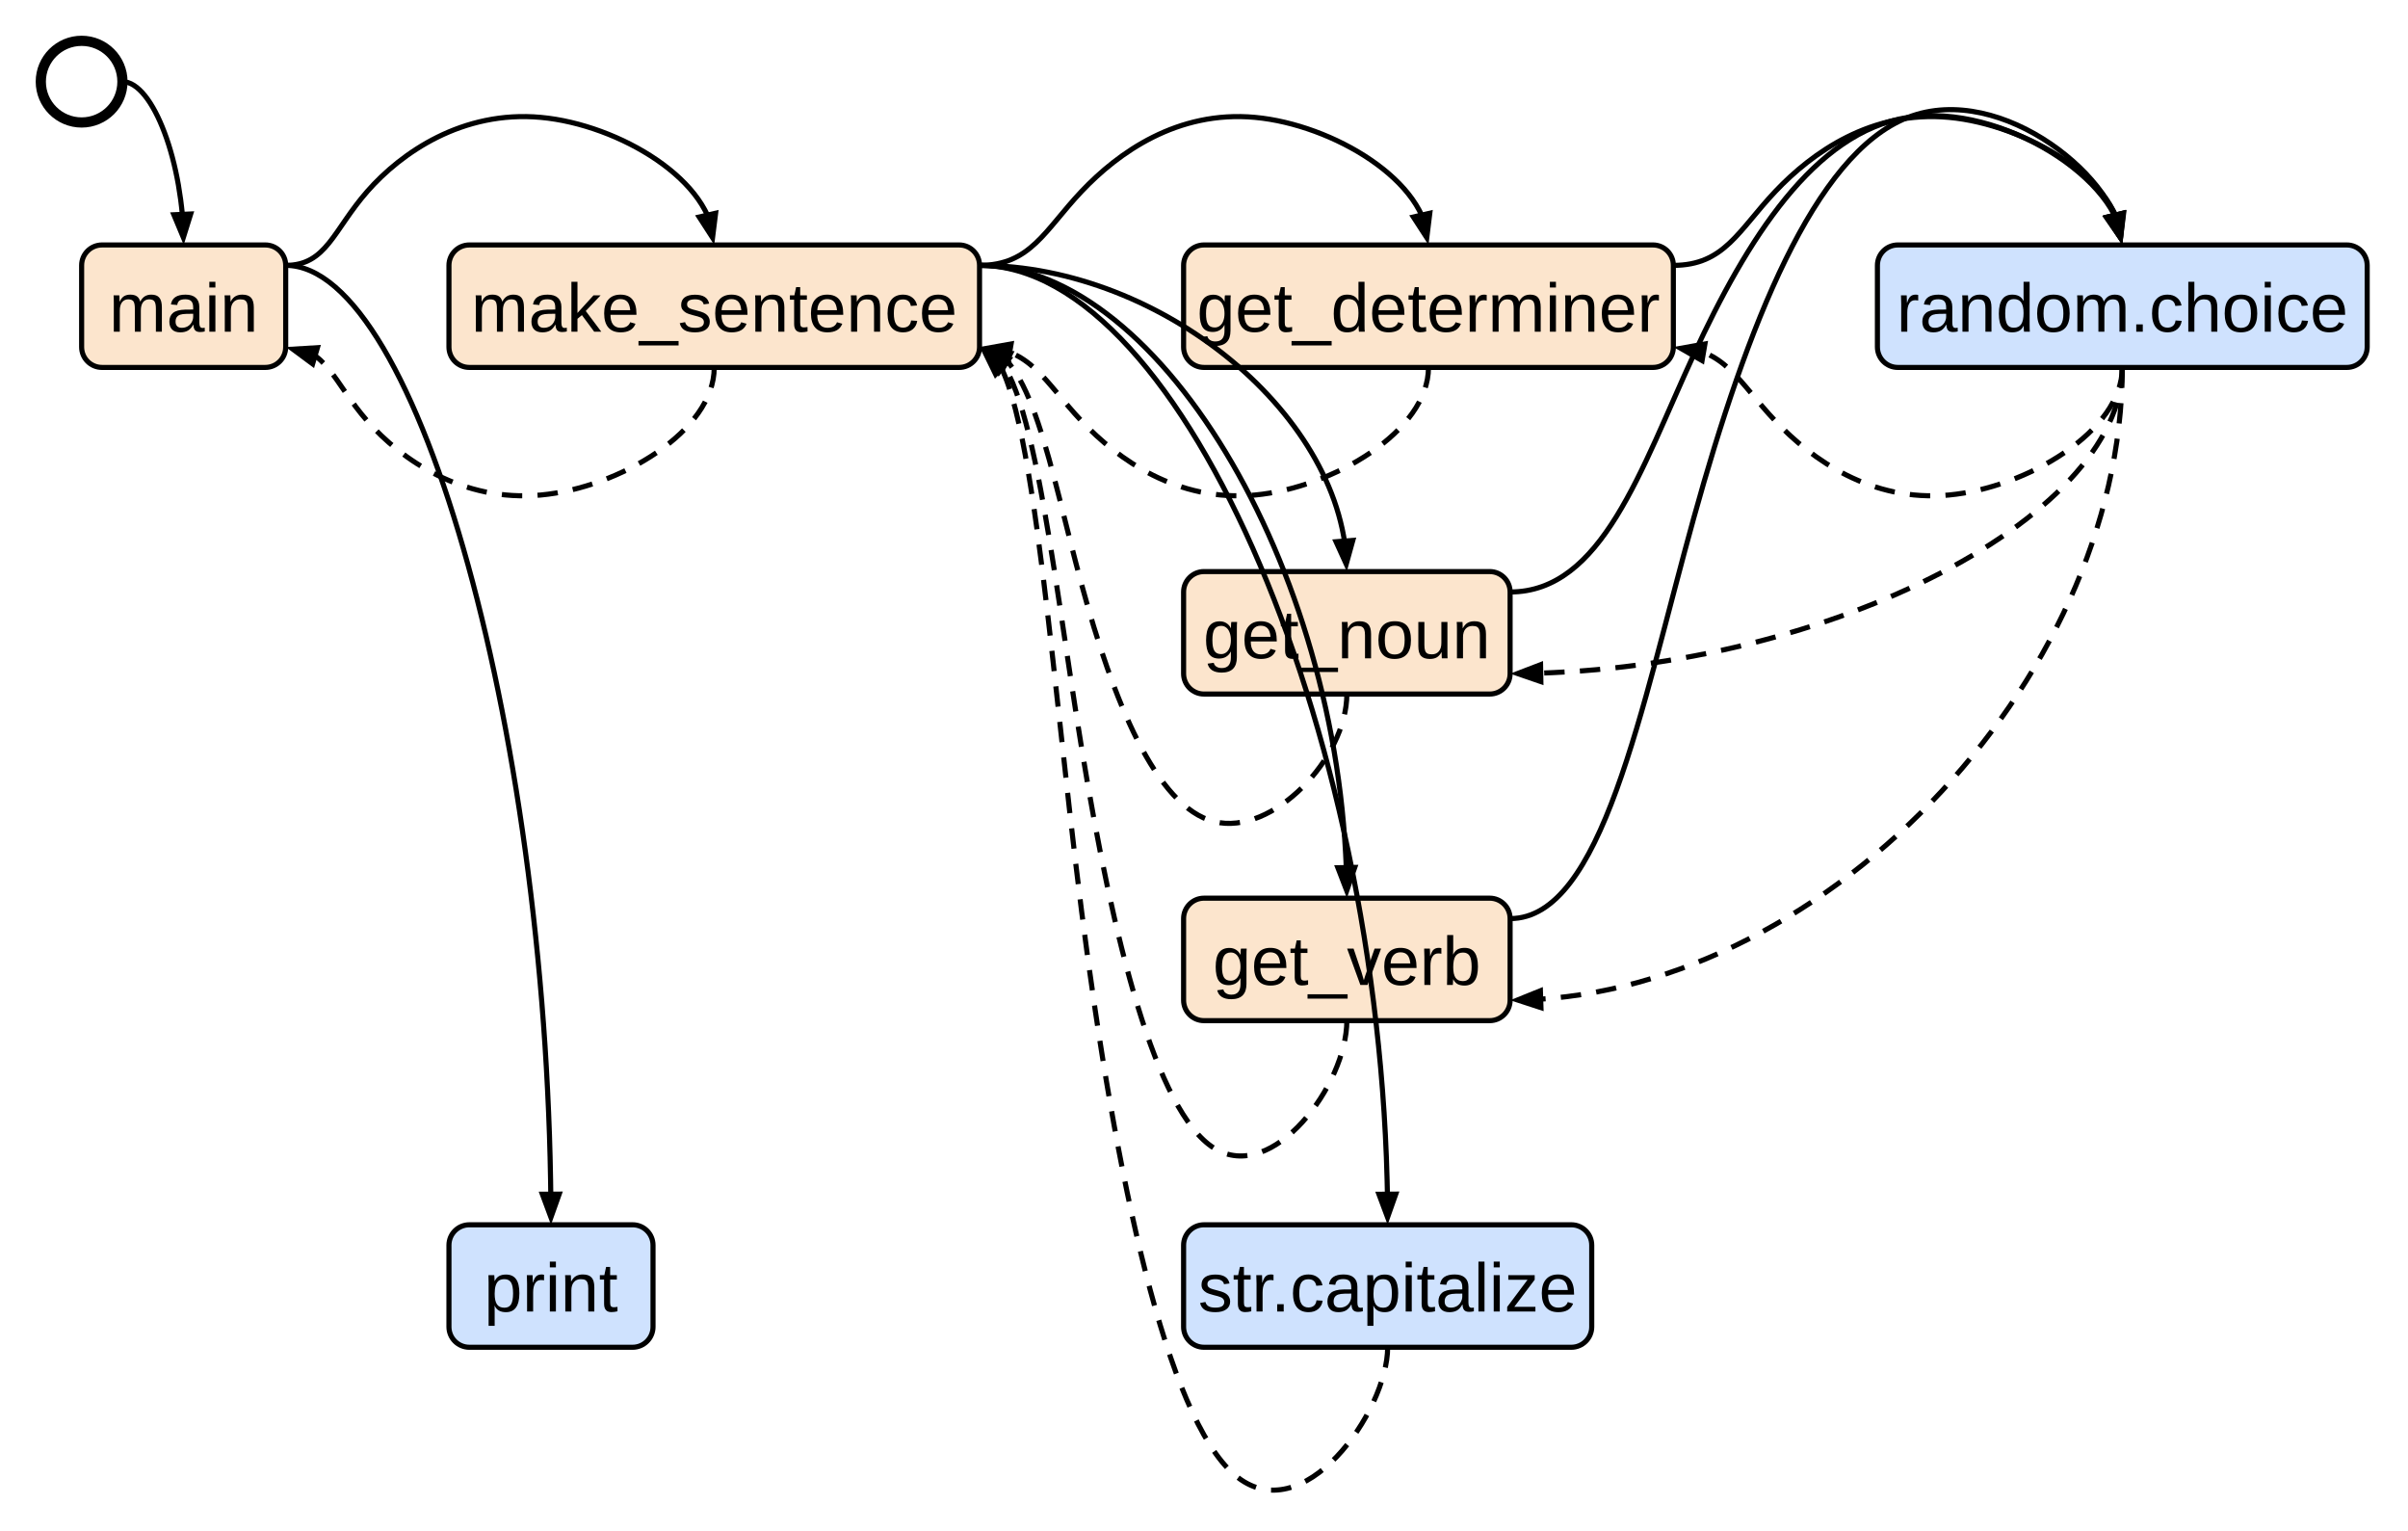
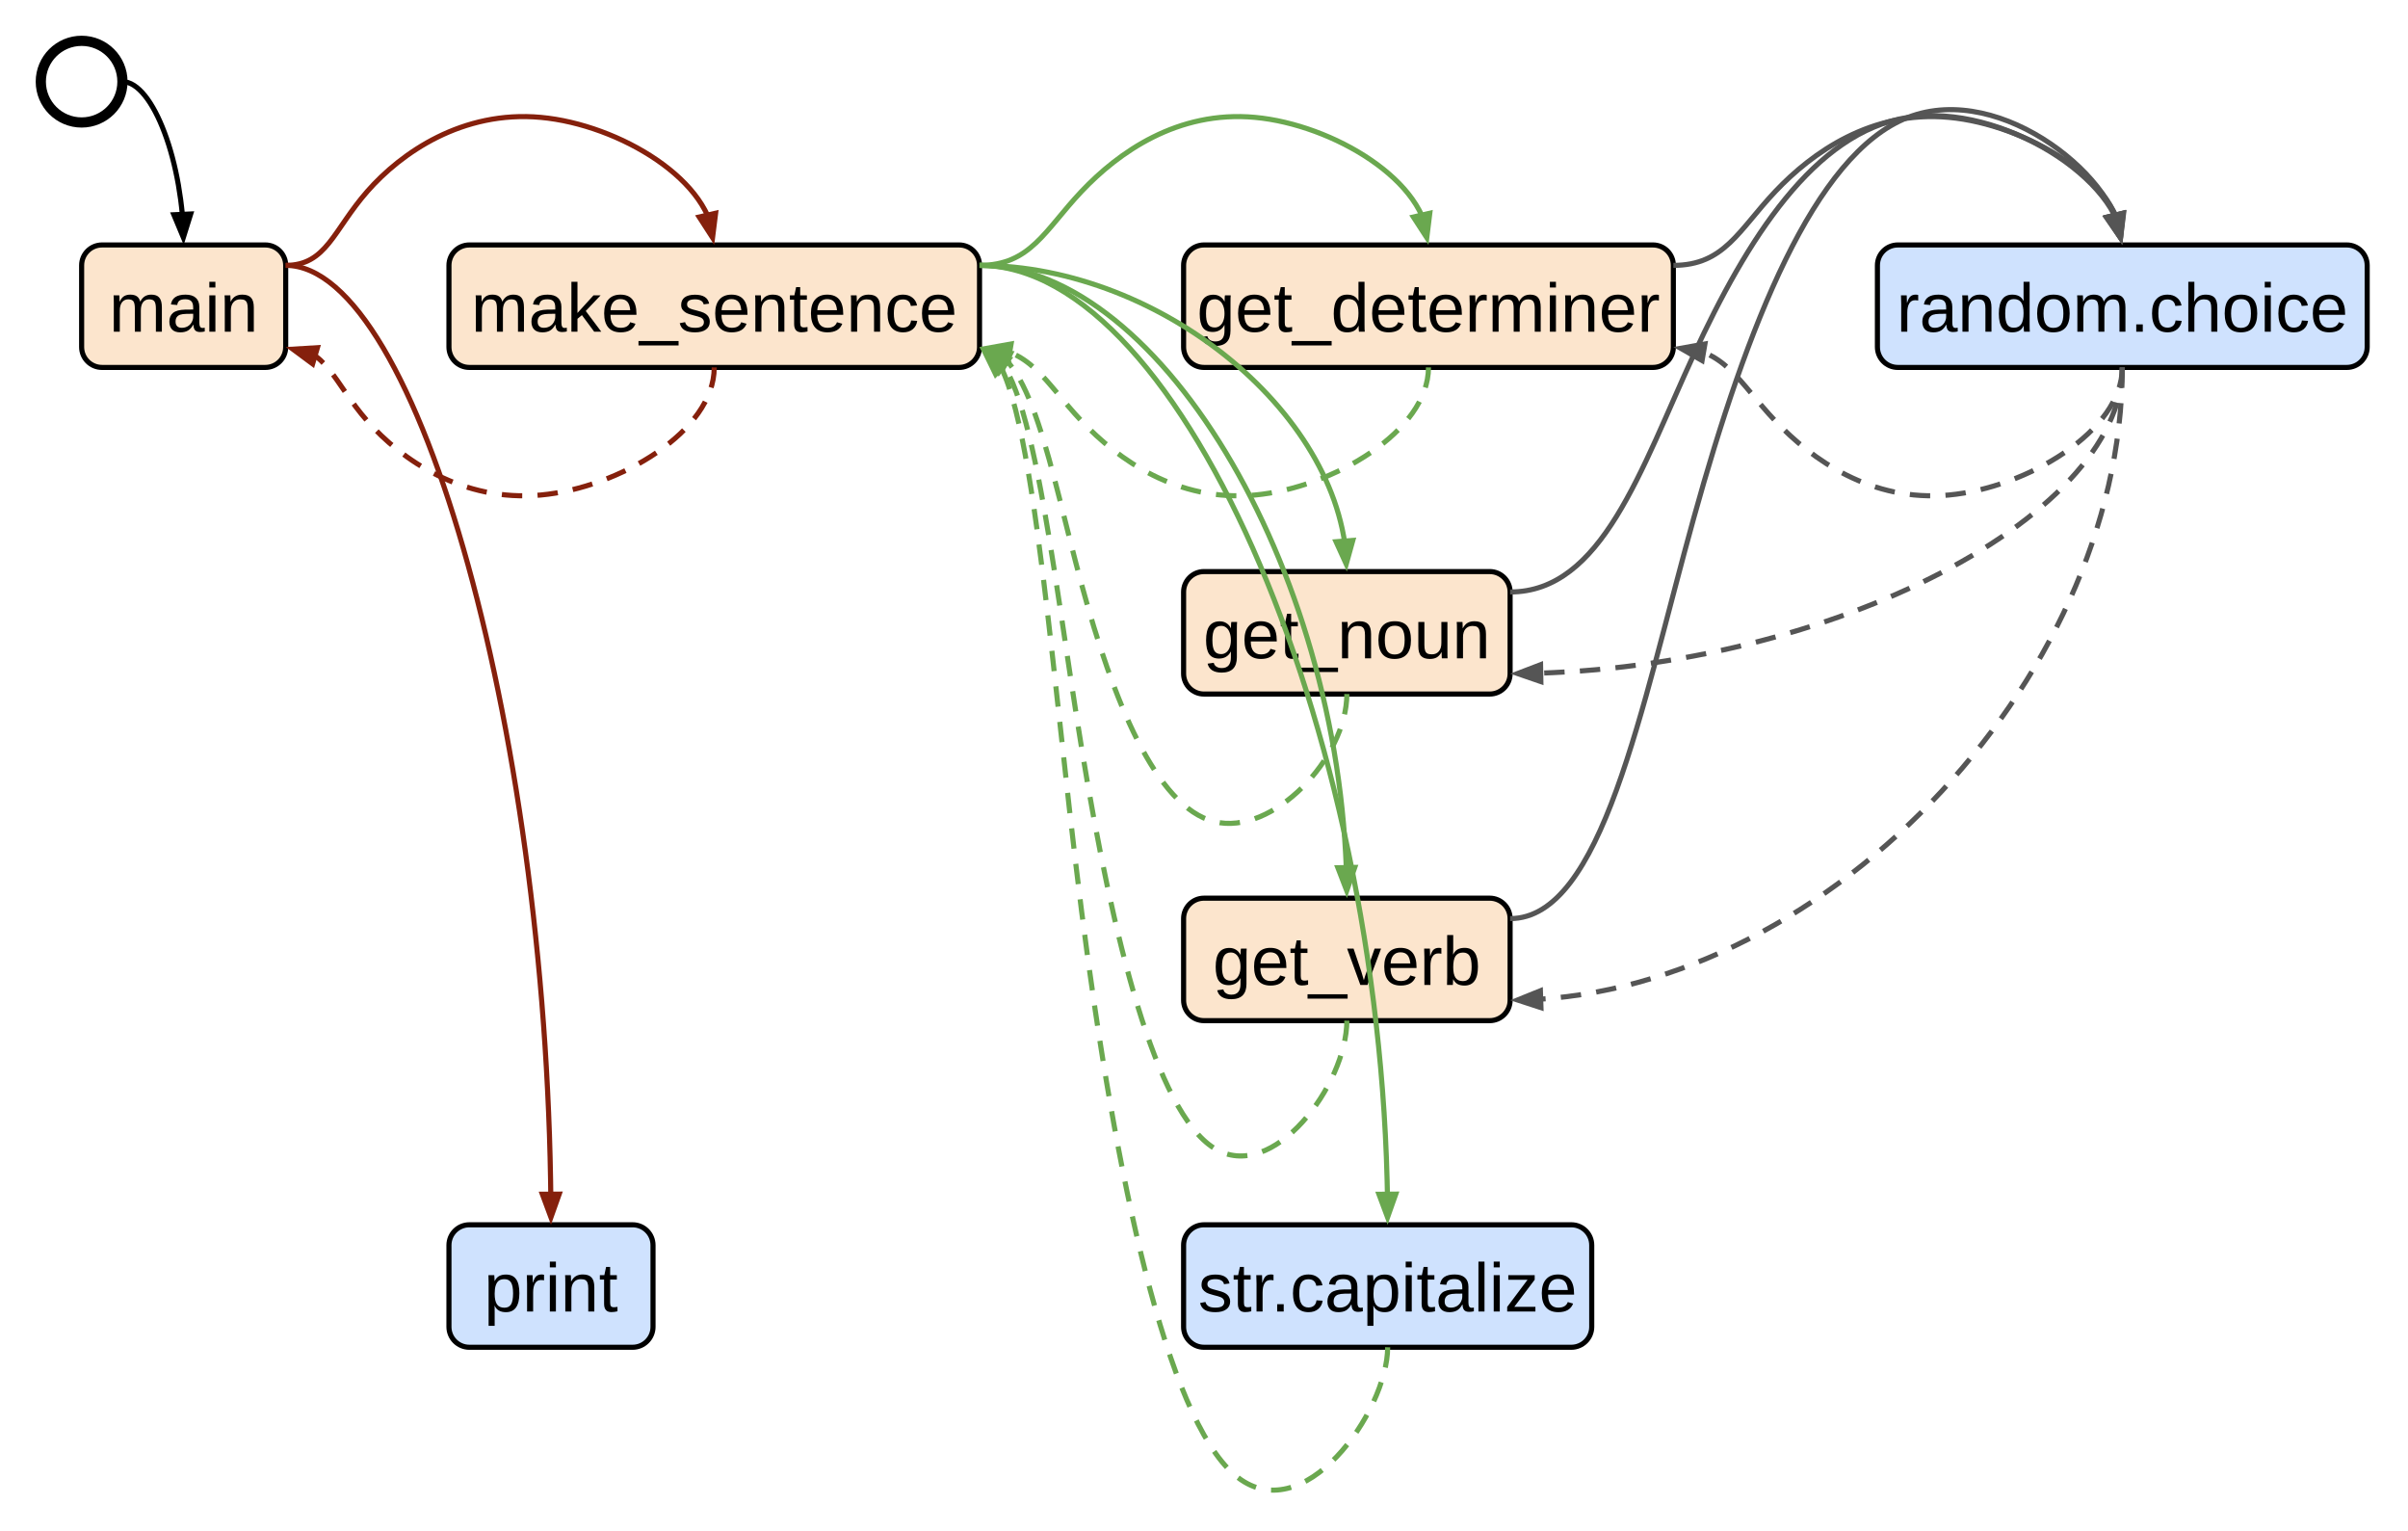
<svg xmlns="http://www.w3.org/2000/svg" viewBox="0 0 472 300">
  <style>
.bk{fill:#fff}
.start{stroke-width:2;stroke:#000;fill:none}

.std&gt;rect,.user&gt;rect{stroke-width:1;stroke:#000;rx:4}
.std&gt;rect{fill:#cfe2fe}
.user&gt;rect{fill:#fce5cd}
text{font:13.5px Arial,sans-serif;text-anchor:middle;fill:#000}

- .shaft{stroke-width:1;stroke:#000;fill:none}
+ .call,.return{stroke-width:1}
+ .black{stroke:#000}
+ .red{stroke:#85200c}
+ .green{stroke:#6aa84f}
+ .blue{stroke:#0076b6}
+ .gray{stroke:#555}
+ .shaft{fill:none}
.return&gt;.shaft{stroke-dasharray:4 3}
- .tip{stroke-width:1;stroke:#000;fill:#000}
+ .black&gt;.tip{fill:#000}
+ .red&gt;.tip{fill:#85200c}
+ .green&gt;.tip{fill:#6aa84f}
+ .blue&gt;.tip{fill:#0076b6}
+ .gray&gt;.tip{fill:#555}
</style>
  <rect class="bk" x="0" y="0" width="472" height="300" />
  <circle class="start" cx="16" cy="16" r="8" />
  <g class="user">
    <rect x="16" y="48" width="40" height="24" />
    <text x="36" y="65">main</text>
  </g>
-   <g class="call">
+   <g class="black call">
    <path class="shaft" d="m24 16c3 0 6 4 8.25 10c1.13 3 2.06 6.5 2.72 10.25c.16.94.31 1.89.44 2.86c.06.48.12.97.18 1.46c.03.24.05.49.08.73l.07.71" />
    <path class="tip" d="m34.08 42.08l1.86 4.46l1.44-4.61z" />
  </g>
  <g class="user">
    <rect x="88" y="48" width="104" height="24" />
    <text x="140" y="65">make_sentence</text>
  </g>
-   <g class="call">
+   <g class="red call">
    <path class="shaft" d="m56 52c8 0 9.33-6.9 16-14.5c6.67-7.6 18.67-15.9 34-14.5c7.67.7 16.17 3.83 22.75 8.34c3.29 2.26 6.1 4.86 8.09 7.68c.5.71.94 1.42 1.33 2.15c.1.18.19.37.28.55c.05.09.09.18.13.28l.07.15" />
    <path class="tip" d="m137.05 42.52l2.62 4.05l.6-4.79z" />
  </g>
-   <g class="return">
+   <g class="red return">
    <path class="shaft" d="m140 72c0 12.5-18.67 23.6-34 25c-15.33 1.4-27.33-6.9-34-14.5c-3.33-3.8-5.33-7.43-7.5-10.1c-.54-.67-1.09-1.28-1.68-1.82c-.29-.27-.59-.52-.91-.75l-.16-.12" />
    <path class="tip" d="m62.22 68.13l-4.82.29l3.88 2.88z" />
  </g>
  <g class="std">
    <rect x="88" y="240" width="40" height="24" />
    <text x="108" y="257">print</text>
  </g>
-   <g class="call">
+   <g class="red call">
    <path class="shaft" d="m56 52c13 0 26 23.5 35.75 58.75c4.88 17.63 8.94 38.19 11.78 60.22c1.42 11.02 2.54 22.4 3.3 33.96c.38 5.78.67 11.61.87 17.46c.1 2.93.17 5.86.22 8.79c.01.73.02 1.47.03 2.2l.01.61" />
    <path class="tip" d="m106.31 234.01l1.68 4.53l1.62-4.55z" />
  </g>
  <g class="user">
    <rect x="232" y="48" width="96" height="24" />
    <text x="280" y="65">get_determiner</text>
  </g>
-   <g class="call">
+   <g class="green call">
    <path class="shaft" d="m192 52c10 0 12.8-6.9 20-14.5c7.2-7.6 18.8-15.9 34-14.5c7.6.7 16.1 3.83 22.7 8.34c3.3 2.26 6.13 4.86 8.13 7.68c.5.71.95 1.42 1.34 2.15c.1.18.19.37.28.55c.05.09.09.18.13.28l.07.16" />
    <path class="tip" d="m277.04 42.52l2.63 4.05l.59-4.79z" />
  </g>
-   <g class="return">
+   <g class="green return">
    <path class="shaft" d="m280 72c0 12.5-18.8 23.6-34 25c-15.2 1.4-26.8-6.9-34-14.5c-3.6-3.8-6.1-7.43-8.95-10.1c-1.42-1.34-2.94-2.44-4.72-3.2c-.11-.05-.22-.09-.34-.14l-.08-.03" />
    <path class="tip" d="m198.19 67.4l-4.75.85l4.19 2.4z" />
  </g>
  <g class="user">
    <rect x="232" y="112" width="64" height="24" />
    <text x="264" y="129">get_noun</text>
  </g>
-   <g class="call">
+   <g class="green call">
    <path class="shaft" d="m192 52c18 0 36 7.5 49.5 18.75c6.75 5.63 12.38 12.19 16.31 19.22c1.97 3.52 3.52 7.15 4.57 10.84c.26.92.5 1.85.7 2.78c.1.46.19.93.28 1.4c.04.23.08.47.12.7l.05.34" />
    <path class="tip" d="m261.88 106.15l2 4.39l1.29-4.65z" />
  </g>
-   <g class="return">
+   <g class="green return">
    <path class="shaft" d="m264 136c0 12.5-14.53 27.87-26 25c-11.47-2.87-19.87-23.97-26-46.5c-3.07-11.27-5.57-22.89-8.55-31.7c-1.49-4.4-3.1-8.1-4.97-10.7c-.23-.32-.47-.63-.71-.92c-.12-.14-.24-.29-.37-.42l-.05-.05" />
    <path class="tip" d="m198.1 69.23l-4.8-.57l3.31 3.52z" />
  </g>
  <g class="user">
    <rect x="232" y="176" width="64" height="24" />
    <text x="264" y="193">get_verb</text>
  </g>
-   <g class="call">
+   <g class="green call">
    <path class="shaft" d="m192 52c18 0 36 15.5 49.5 38.75c6.75 11.63 12.38 25.19 16.31 39.72c1.97 7.27 3.52 14.77 4.57 22.4c.53 3.81.93 7.66 1.2 11.52c.07.96.13 1.93.18 2.9c.03.48.05.97.07 1.45l.05 1.26" />
    <path class="tip" d="m262.24 170.03l1.74 4.51l1.57-4.57z" />
  </g>
-   <g class="return">
+   <g class="green return">
    <path class="shaft" d="m264 200c0 12.5-14.53 32.13-26 25c-11.47-7.13-19.87-41.03-26-78.5c-3.07-18.73-5.57-38.36-8.55-53.3c-1.49-7.47-3.1-13.77-4.97-18.2c-.47-1.11-.95-2.1-1.45-2.96c-.06-.11-.13-.21-.19-.32l-.06-.1" />
    <path class="tip" d="m197.78 70.3l-4.62-1.42l2.62 4.05z" />
  </g>
  <g class="std">
    <rect x="232" y="240" width="80" height="24" />
    <text x="272" y="257">str.capitalize</text>
  </g>
-   <g class="call">
+   <g class="green call">
    <path class="shaft" d="m192 52c20 0 40 23.5 55 58.75c7.5 17.63 13.75 38.19 18.13 60.22c2.19 11.02 3.91 22.4 5.08 33.96c.59 5.78 1.04 11.61 1.34 17.46c.15 2.93.27 5.86.34 8.79c.02.73.04 1.47.05 2.2l.01.61" />
    <path class="tip" d="m270.29 234.02l1.69 4.52l1.61-4.55z" />
  </g>
-   <g class="return">
+   <g class="green return">
    <path class="shaft" d="m272 264c0 12.5-16.67 36.4-30 25c-13.33-11.4-23.33-58.1-30-110.5c-3.33-26.2-5.83-53.82-8.75-74.9c-1.46-10.54-3.02-19.44-4.84-25.7c-.46-1.57-.93-2.97-1.42-4.19c-.12-.31-.25-.6-.37-.88c-.06-.14-.13-.28-.19-.42l-.11-.24" />
    <path class="tip" d="m197.46 70.98l-4.41-1.97l2.11 4.34z" />
  </g>
  <g class="std">
    <rect x="368" y="48" width="96" height="24" />
    <text x="416" y="65">random.choice</text>
  </g>
-   <g class="call">
+   <g class="gray call">
    <path class="shaft" d="m328 52c10 0 12.8-6.9 20-14.5c7.2-7.6 18.8-15.9 34-14.5c7.6.7 16.1 3.83 22.7 8.34c3.3 2.26 6.13 4.86 8.13 7.68c.5.71.95 1.42 1.34 2.15c.1.18.19.37.28.55c.05.09.09.18.13.28l.07.16" />
    <path class="tip" d="m413.04 42.52l2.63 4.05l.59-4.79z" />
  </g>
-   <g class="return">
+   <g class="gray return">
    <path class="shaft" d="m416 72c0 12.5-18.8 23.6-34 25c-15.2 1.4-26.8-6.9-34-14.5c-3.6-3.8-6.1-7.43-8.95-10.1c-1.42-1.34-2.94-2.44-4.72-3.2c-.11-.05-.22-.09-.34-.14l-.08-.03" />
    <path class="tip" d="m334.19 67.4l-4.75.85l4.19 2.4z" />
  </g>
-   <g class="call">
+   <g class="gray call">
    <path class="shaft" d="m296 116c18 0 25.6-23.97 36-46.5c10.4-22.53 23.6-43.63 42-46.5c9.2-1.43 19.7 1.69 27.9 6.74c4.1 2.52 7.63 5.53 10.13 8.68c.63.79 1.19 1.59 1.68 2.39c.24.4.47.8.68 1.21l.09.19" />
    <path class="tip" d="m412.88 42.62l2.75 3.97l.44-4.81z" />
  </g>
-   <g class="return">
+   <g class="gray return">
    <path class="shaft" d="m416 72c0 15-15 30-37.5 41.25c-11.25 5.63-24.38 10.31-38.44 13.59c-7.03 1.64-14.3 2.93-21.68 3.81c-3.69.44-7.41.78-11.15 1c-.93.06-1.87.11-2.8.15c-.47.02-.94.04-1.4.06l-1.03.04" />
    <path class="tip" d="m301.97 130.25l-4.51 1.73l4.57 1.58z" />
  </g>
-   <g class="call">
+   <g class="gray call">
    <path class="shaft" d="m296 180c18 0 25.6-41.03 36-78.5c10.4-37.47 23.6-71.37 42-78.5c9.2-3.57 19.7-.44 27.9 5.14c4.1 2.79 7.63 6.19 10.13 9.68c.63.87 1.19 1.75 1.68 2.62c.24.44.47.87.68 1.31c.05.11.1.22.15.33l.04.1" />
    <path class="tip" d="m412.97 42.56l2.68 4.02l.53-4.8z" />
  </g>
-   <g class="return">
+   <g class="gray return">
    <path class="shaft" d="m416 72c0 31-15 62-37.5 85.25c-11.25 11.63-24.38 21.31-38.44 28.09c-7.03 3.39-14.3 6.05-21.68 7.87c-3.69.91-7.41 1.6-11.15 2.07c-.93.12-1.87.22-2.8.31c-.47.04-.94.09-1.4.12c-.23.02-.47.04-.7.05l-.33.02" />
    <path class="tip" d="m301.94 194.14l-4.48 1.81l4.59 1.5z" />
  </g>
</svg>
